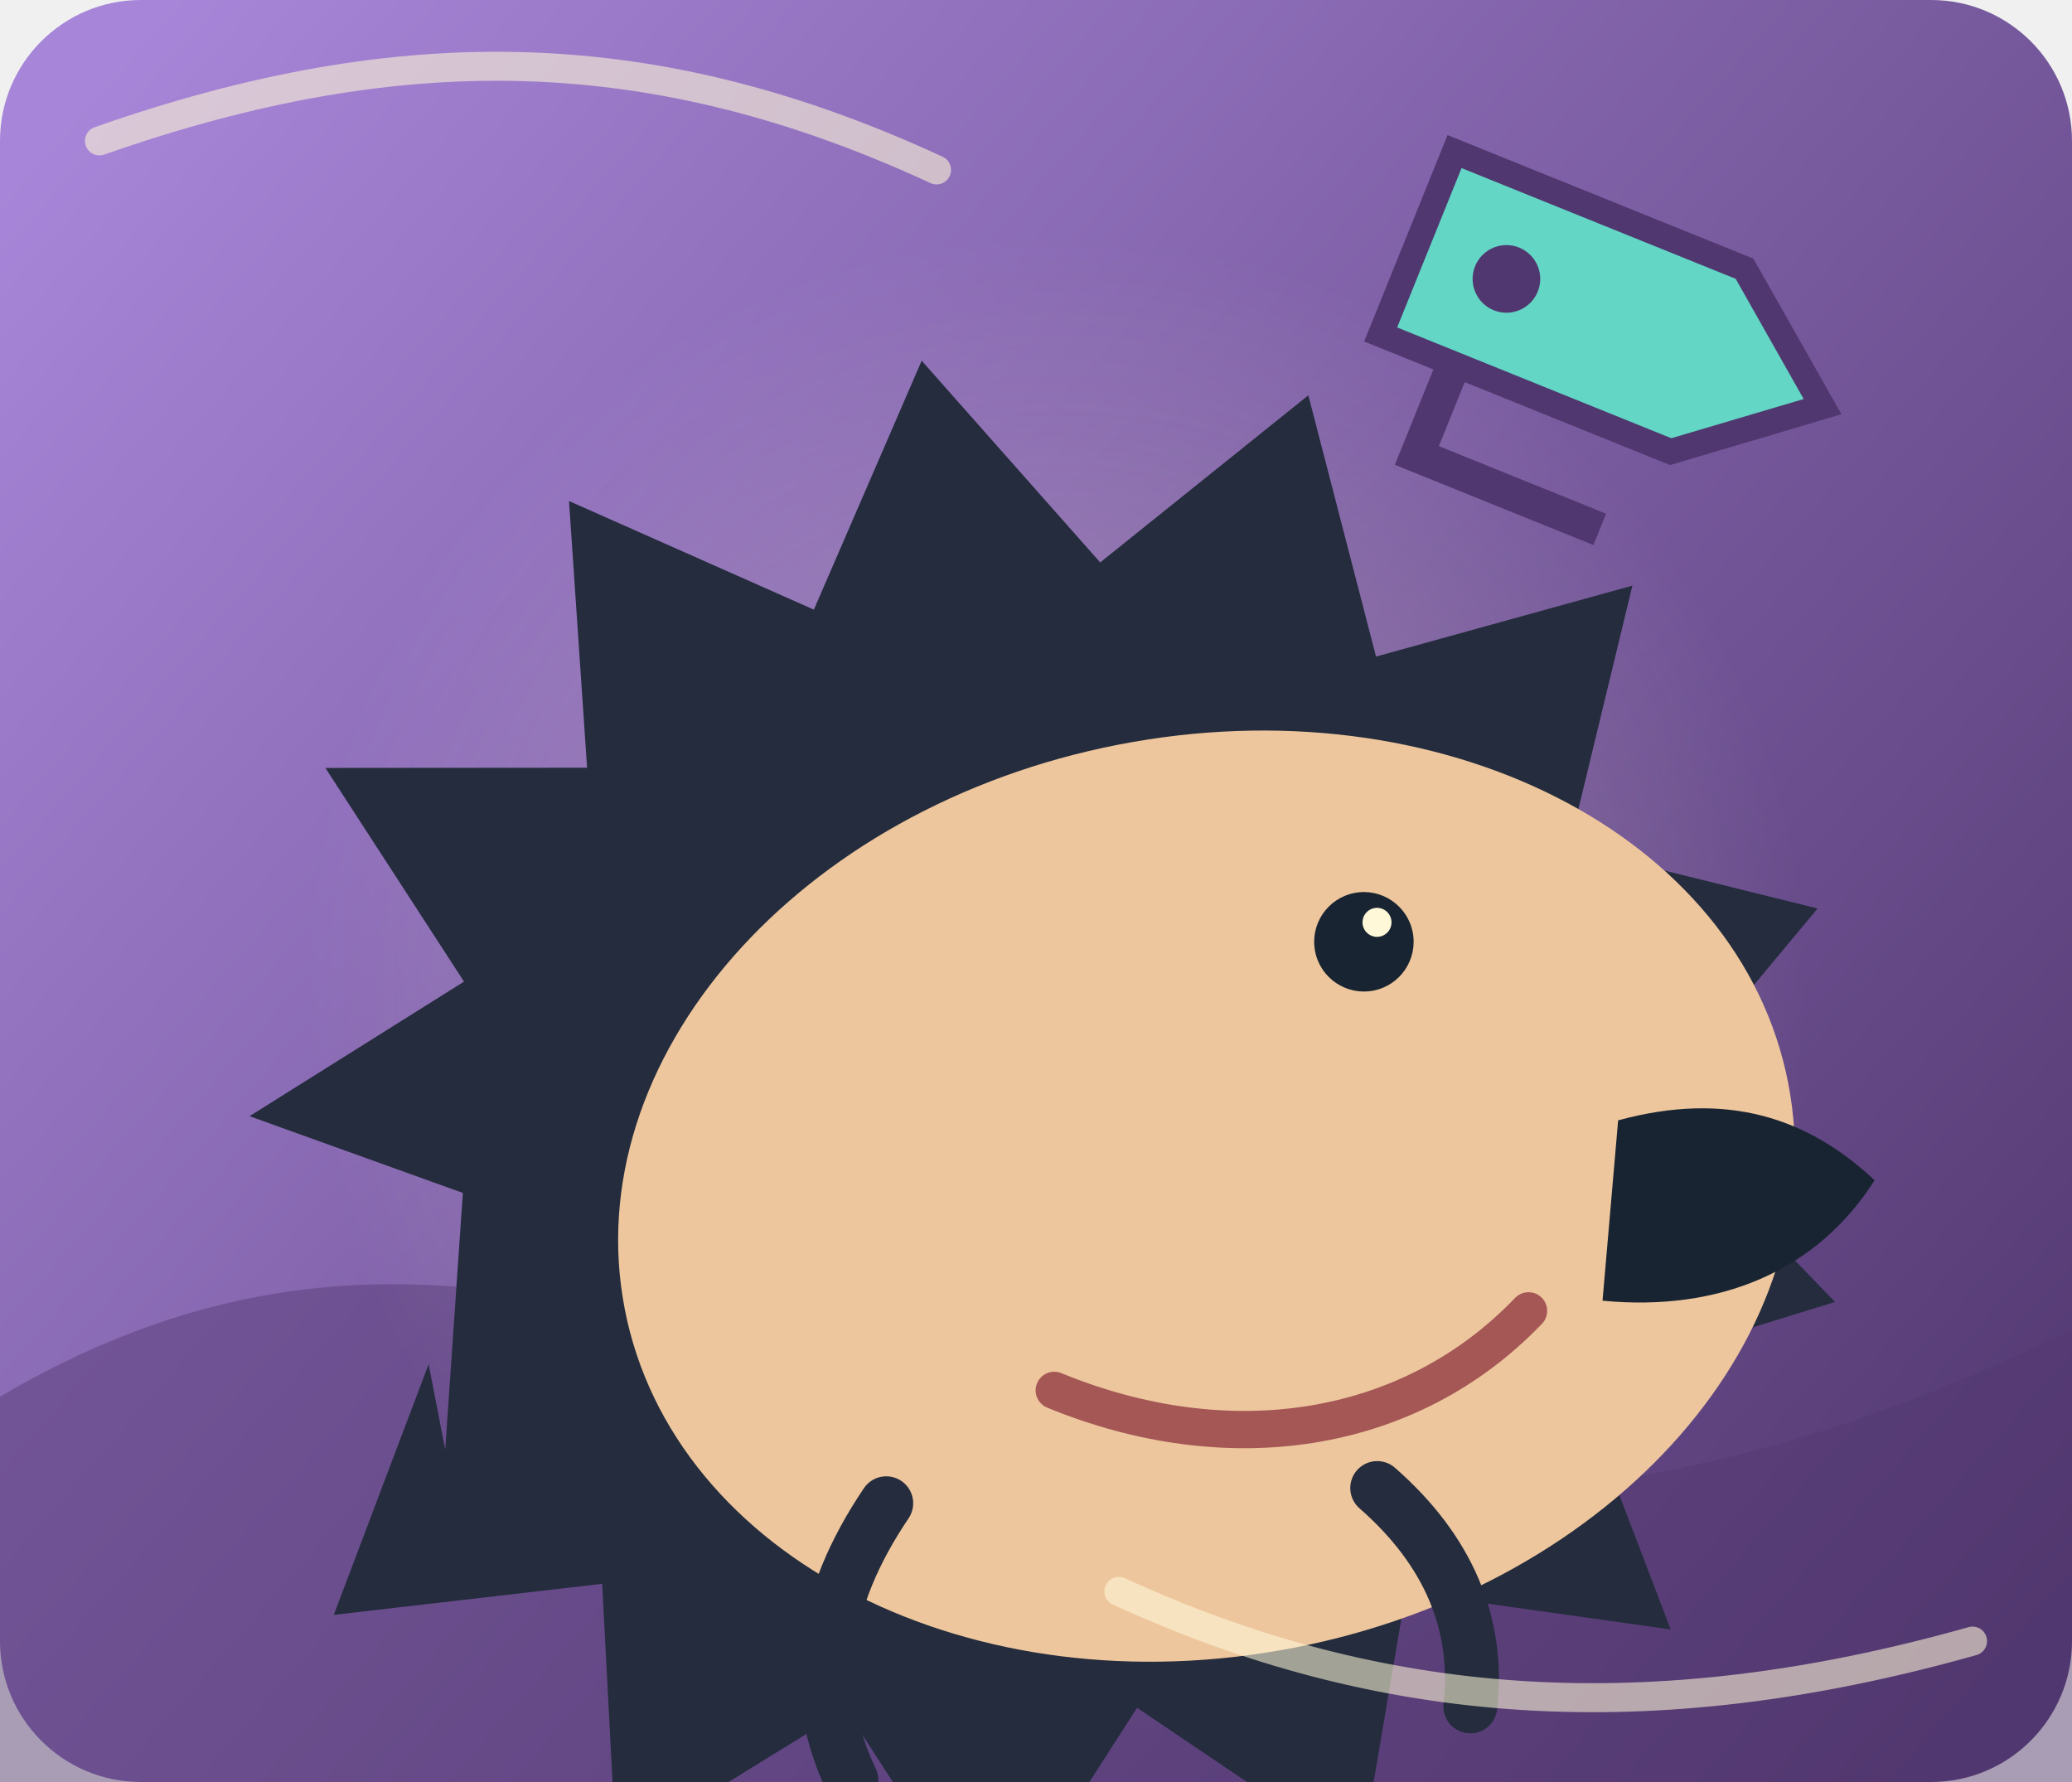
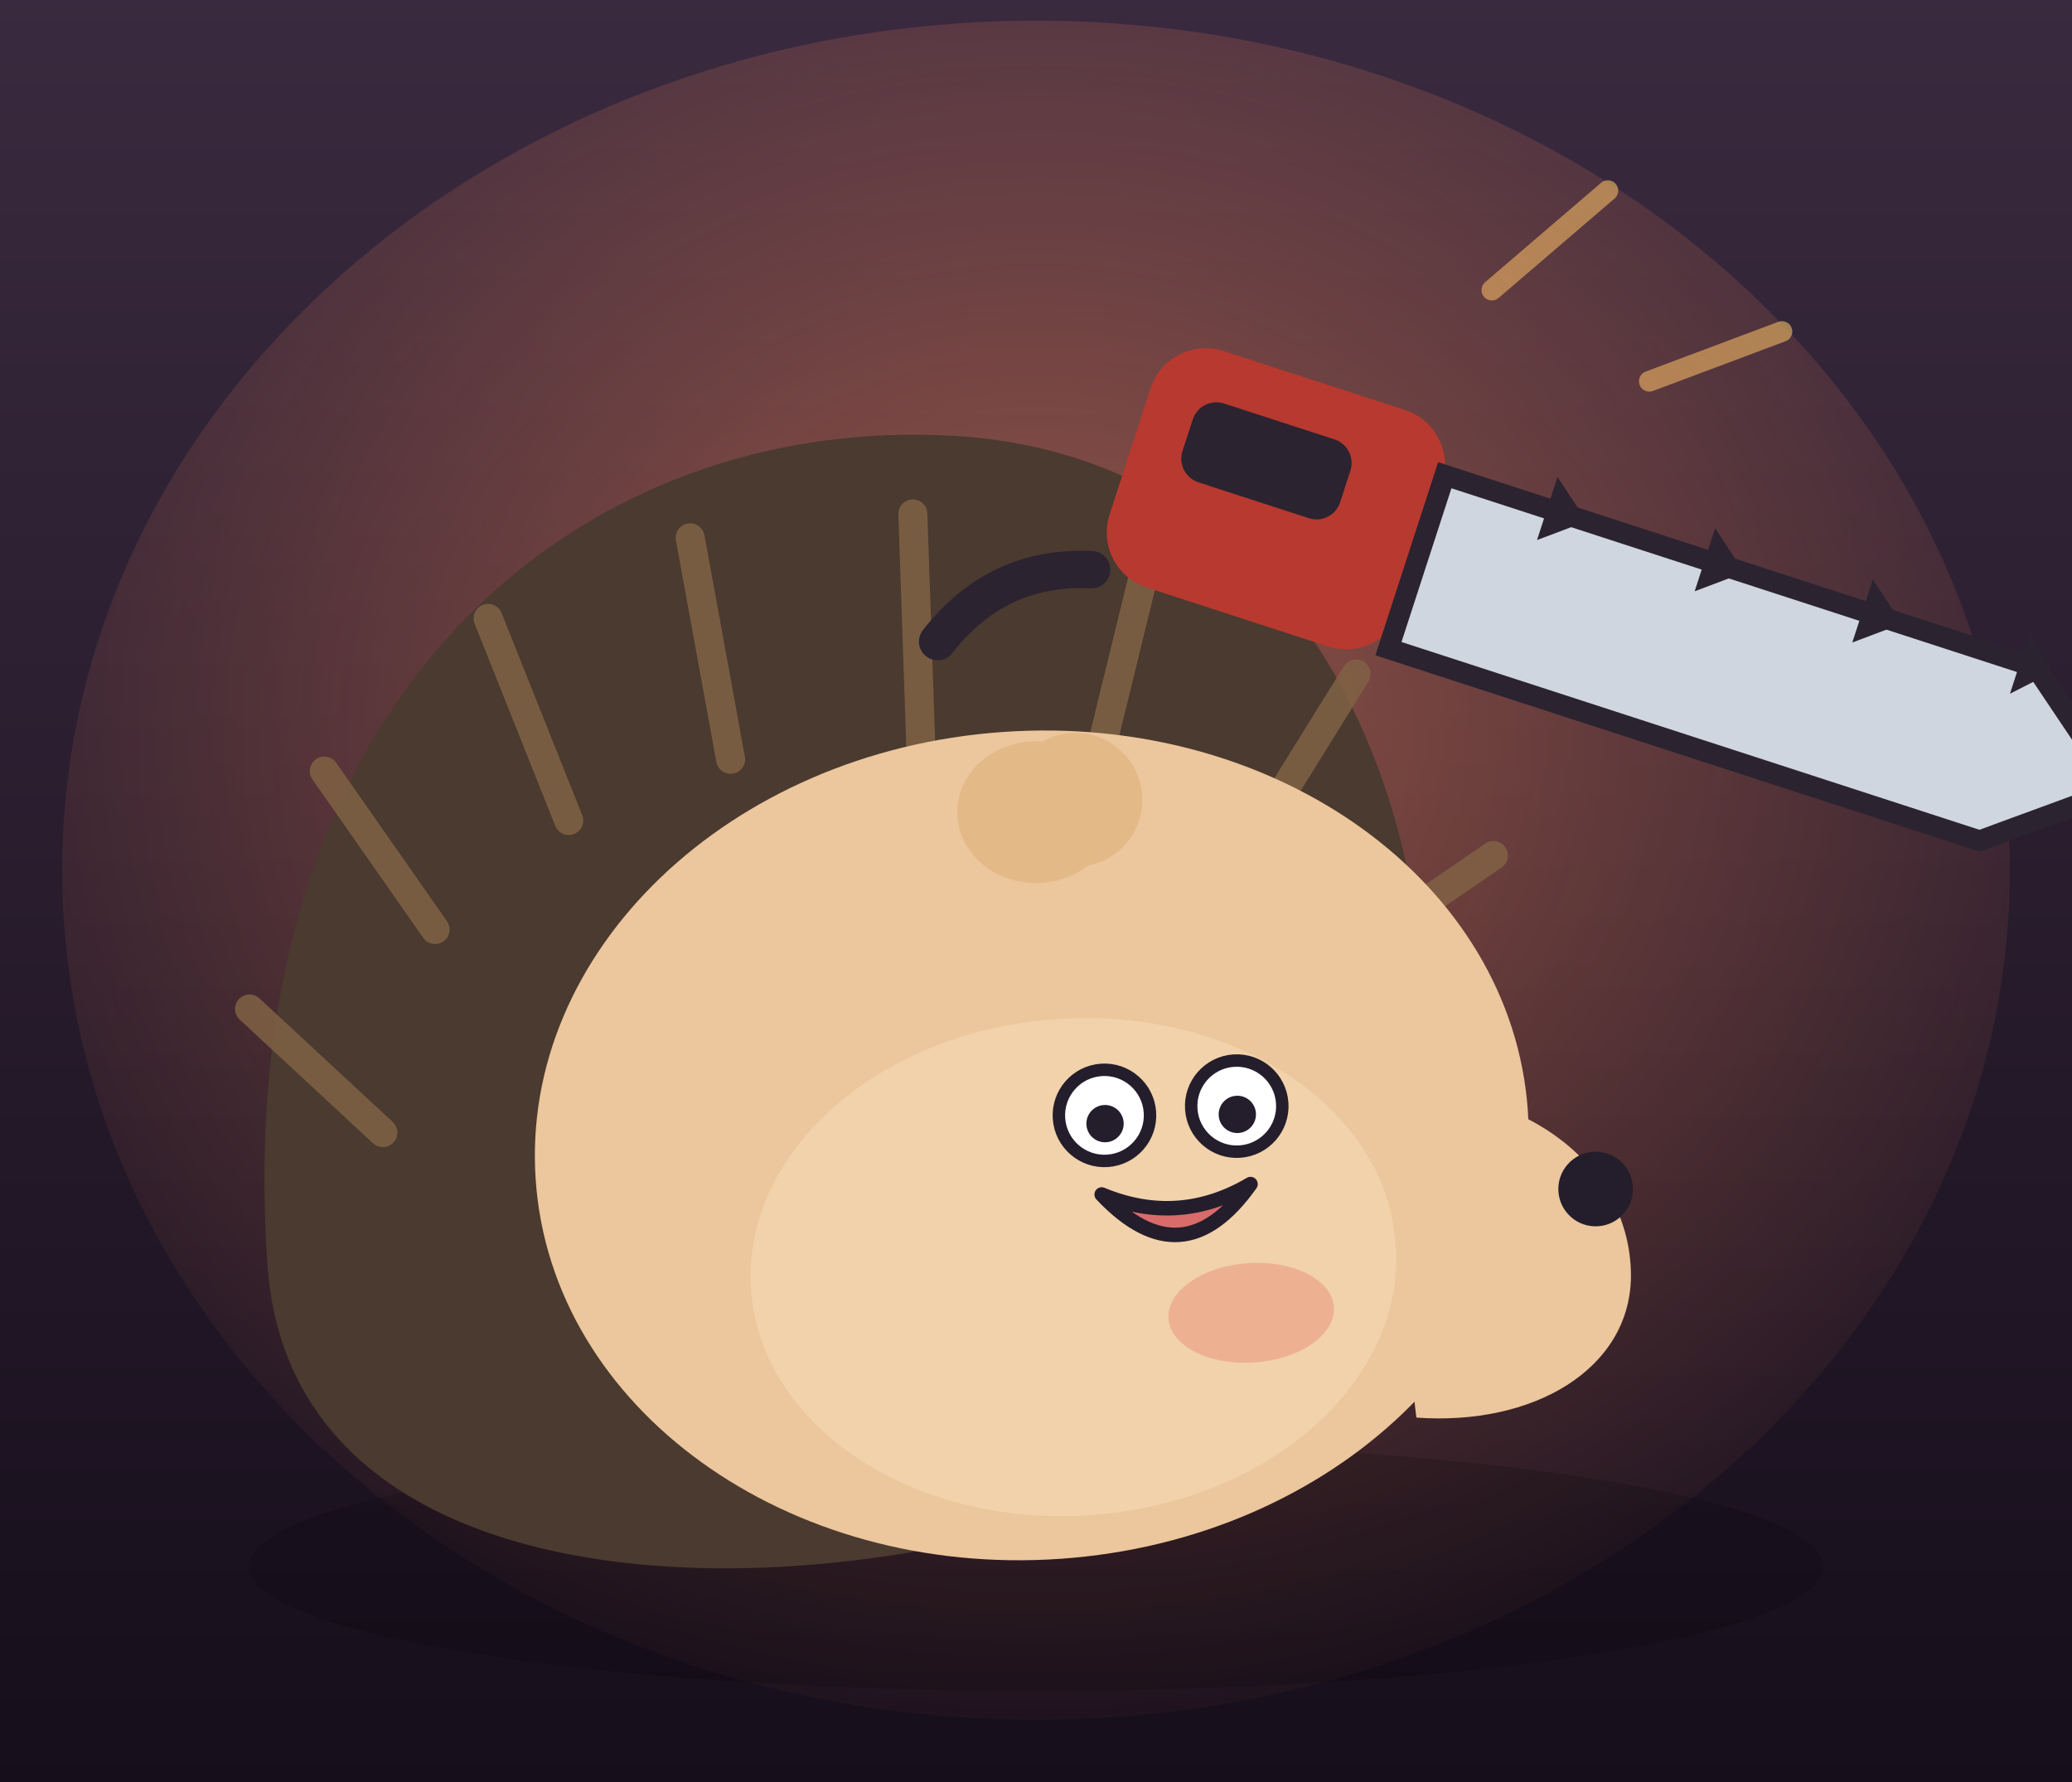
- <svg xmlns="http://www.w3.org/2000/svg" viewBox="0 0 500 430" role="img" aria-labelledby="title desc">
+ <svg xmlns="http://www.w3.org/2000/svg" viewBox="0 0 500 430">
  <defs>
-     <linearGradient id="bg" x1="24" y1="18" x2="476" y2="412" gradientUnits="userSpaceOnUse">
-       <stop stop-color="#a785d8" />
-       <stop offset="1" stop-color="#51376f" />
+     <linearGradient id="bg" x1="0" y1="0" x2="0" y2="1">
+       <stop stop-color="#3a2a3f" />
+       <stop offset="1" stop-color="#160e1b" />
    </linearGradient>
-     <radialGradient id="glow">
-       <stop stop-color="#fff8d8" stop-opacity=".72" />
-       <stop offset="1" stop-color="#fff8d8" stop-opacity="0" />
+     <radialGradient id="spot" cx=".5" cy=".42" r=".62">
+       <stop stop-color="#ff8a5c" stop-opacity=".5" />
+       <stop offset="1" stop-color="#ff8a5c" stop-opacity="0" />
    </radialGradient>
  </defs>
-   <rect width="500" height="430" rx="34" fill="url(#bg)" />
-   <circle cx="153" cy="-124" r="48" fill="#63d6c5" opacity=".22" />
-   <circle cx="-240" cy="-150" r="5" fill="#fff8d8" opacity=".16" />
-   <path d="M0 337c82-48 146-23 235 4 96 29 167 27 265-20v109H0Z" fill="#51376f" opacity=".45" />
-   <circle cx="255" cy="238" r="180" fill="url(#glow)" opacity=".38" />
-   <g transform="translate(250 208) rotate(-11) scale(1 1)">
-     <path d="M-167 112-151 52l-47-28 57-22-23-57 62 12 8-64 53 37 37-54 33 56 57-30 4 65 64-5-27 59 56 26-49 40 35 54-65 7 11 63-61-21-23 61-46-46-45 47-24-60-61 23 9-64-65-5 34-55Z" fill="#242c3d" />
-     <ellipse cx="25" cy="87" rx="143" ry="111" fill="#edc69d" />
-     <circle cx="74" cy="34" r="12" fill="#182431" />
-     <circle cx="78" cy="30" r="3.5" fill="#fff8d8" />
-     <path d="M126 88c27-2 45 8 58 26-18 19-43 24-70 16Z" fill="#182431" />
-     <path d="M-20 126c38 25 82 27 116 3" fill="none" stroke="#a55756" stroke-width="9" stroke-linecap="round" />
-     <path d="M-65 145c-20 20-27 41-21 64M52 164c14 18 18 37 12 56" fill="none" stroke="#242c3d" stroke-width="13" stroke-linecap="round" />
+   <rect width="500" height="430" fill="url(#bg)" />
+   <g opacity=".55" stroke="#ffce6a" stroke-width="5" stroke-linecap="round">
+     <path d="M360 70l28-24M398 92l32-12M392 140l34 6" />
  </g>
-   <g transform="translate(390 78) rotate(22) scale(.68)">
-     <path d="M-76-35H35l44 35-44 35H-76Z" fill="#63d6c5" stroke="#51376f" stroke-width="9" />
-     <circle cx="-42" cy="0" r="12" fill="#51376f" />
-     <path d="M-48 35v35h70" fill="none" stroke="#51376f" stroke-width="12" />
+   <ellipse cx="250" cy="210" rx="235" ry="205" fill="url(#spot)" />
+   <ellipse cx="250" cy="378" rx="190" ry="30" fill="#000" opacity=".16" />
+   <g transform="translate(210 235) rotate(-4) scale(1)">
+     <path d="M-150 60C-150-78-60-140 30-128 132-114 150 8 120 86 90 150-150 178-150 60Z" fill="#4a3a2f" />
+     <g stroke="#806244" stroke-width="7" stroke-linecap="round" opacity=".85">
+       <path d="M-120 30-150-2M-104-18-128-58M-70-42-86-92M-30-54-36-108M16-54 18-110M58-46 74-96M96-28 122-64M118 2 152-18" />
+     </g>
+     <ellipse cx="36" cy="44" rx="120" ry="100" fill="#ecc69c" />
+     <ellipse cx="44" cy="74" rx="78" ry="60" fill="#f6dcb6" opacity=".55" />
+     <path d="M120 36c40 2 60 26 58 50-2 22-26 34-54 30Z" fill="#ecc69c" />
+     <circle cx="171" cy="64" r="9" fill="#241d2b" />
+     <ellipse cx="86" cy="88" rx="20" ry="12" fill="#ea8f7a" opacity=".5" />
+     <g transform="translate(70 40)">
+       <circle cx="-16" cy="-2" r="11" fill="#fff" stroke="#241d2b" stroke-width="3" />
+       <circle cx="16" cy="-2" r="11" fill="#fff" stroke="#241d2b" stroke-width="3" />
+       <circle cx="-16" cy="0" r="4.5" fill="#241d2b" />
+       <circle cx="16" cy="0" r="4.5" fill="#241d2b" />
+       <path d="M-18 17q18 22 36 0q-18 9-36 0Z" fill="#d96b6b" stroke="#241d2b" stroke-width="3.5" stroke-linejoin="round" />
+     </g>
  </g>
-   <path d="M24 34c74-26 135-24 202 7M476 396c-78 22-143 17-206-12" fill="none" stroke="#fff8d8" stroke-width="7" stroke-linecap="round" opacity=".58" />
+   <g transform="translate(300 122) rotate(18)">
+     <rect x="-30" y="-34" width="74" height="60" rx="14" fill="#b8392f" />
+     <rect x="-18" y="-22" width="40" height="20" rx="6" fill="#2b2330" />
+     <path d="M44-22h150l28 22-28 22H44Z" fill="#cfd6df" stroke="#2b2330" stroke-width="5" />
+     <g fill="#2b2330">
+       <path d="M70-30l10 8-10 8M110-30l10 8-10 8M150-30l10 8-10 8M190-30l8 8-8 8" />
+     </g>
+     <path d="M-30 26q-22 6 -30 28" fill="none" stroke="#2b2330" stroke-width="9" stroke-linecap="round" />
+   </g>
+   <g transform="translate(250 196) scale(1 1)">
+     <ellipse rx="19" ry="17.1" fill="#e3b988" />
+     <circle cx="9.5" cy="-3" r="16.15" fill="#e3b988" />
+   </g>
</svg>
